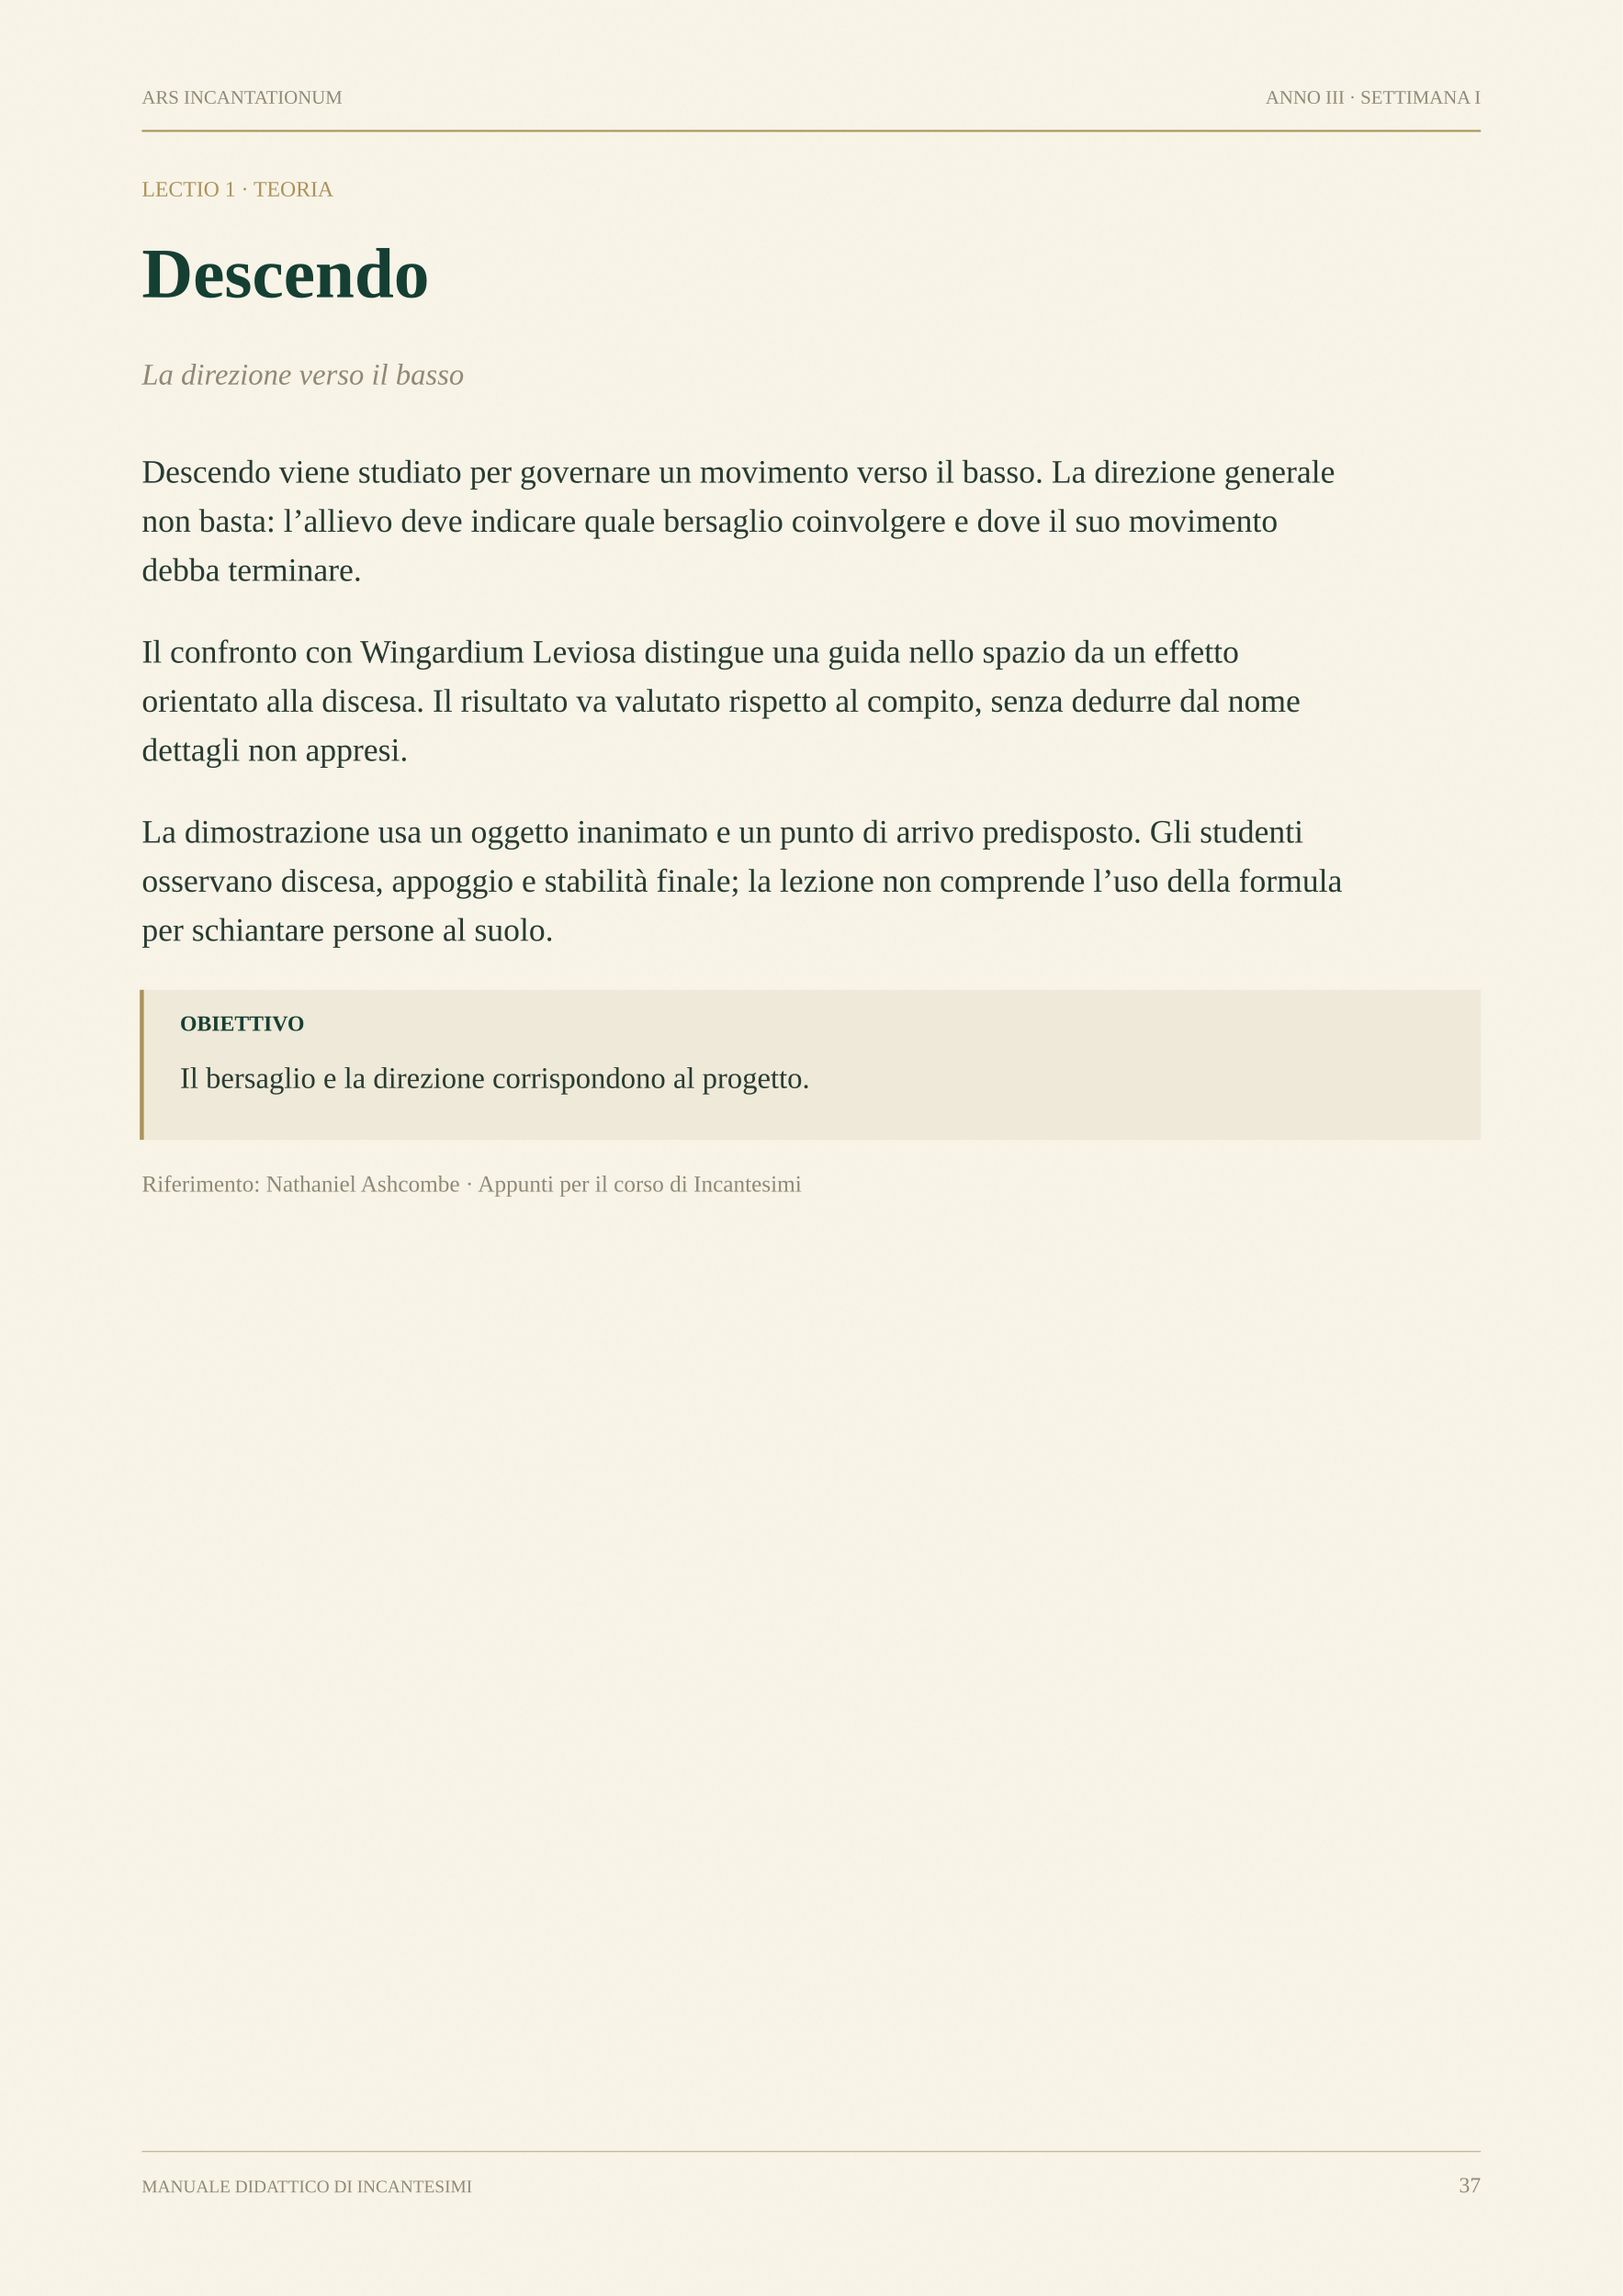
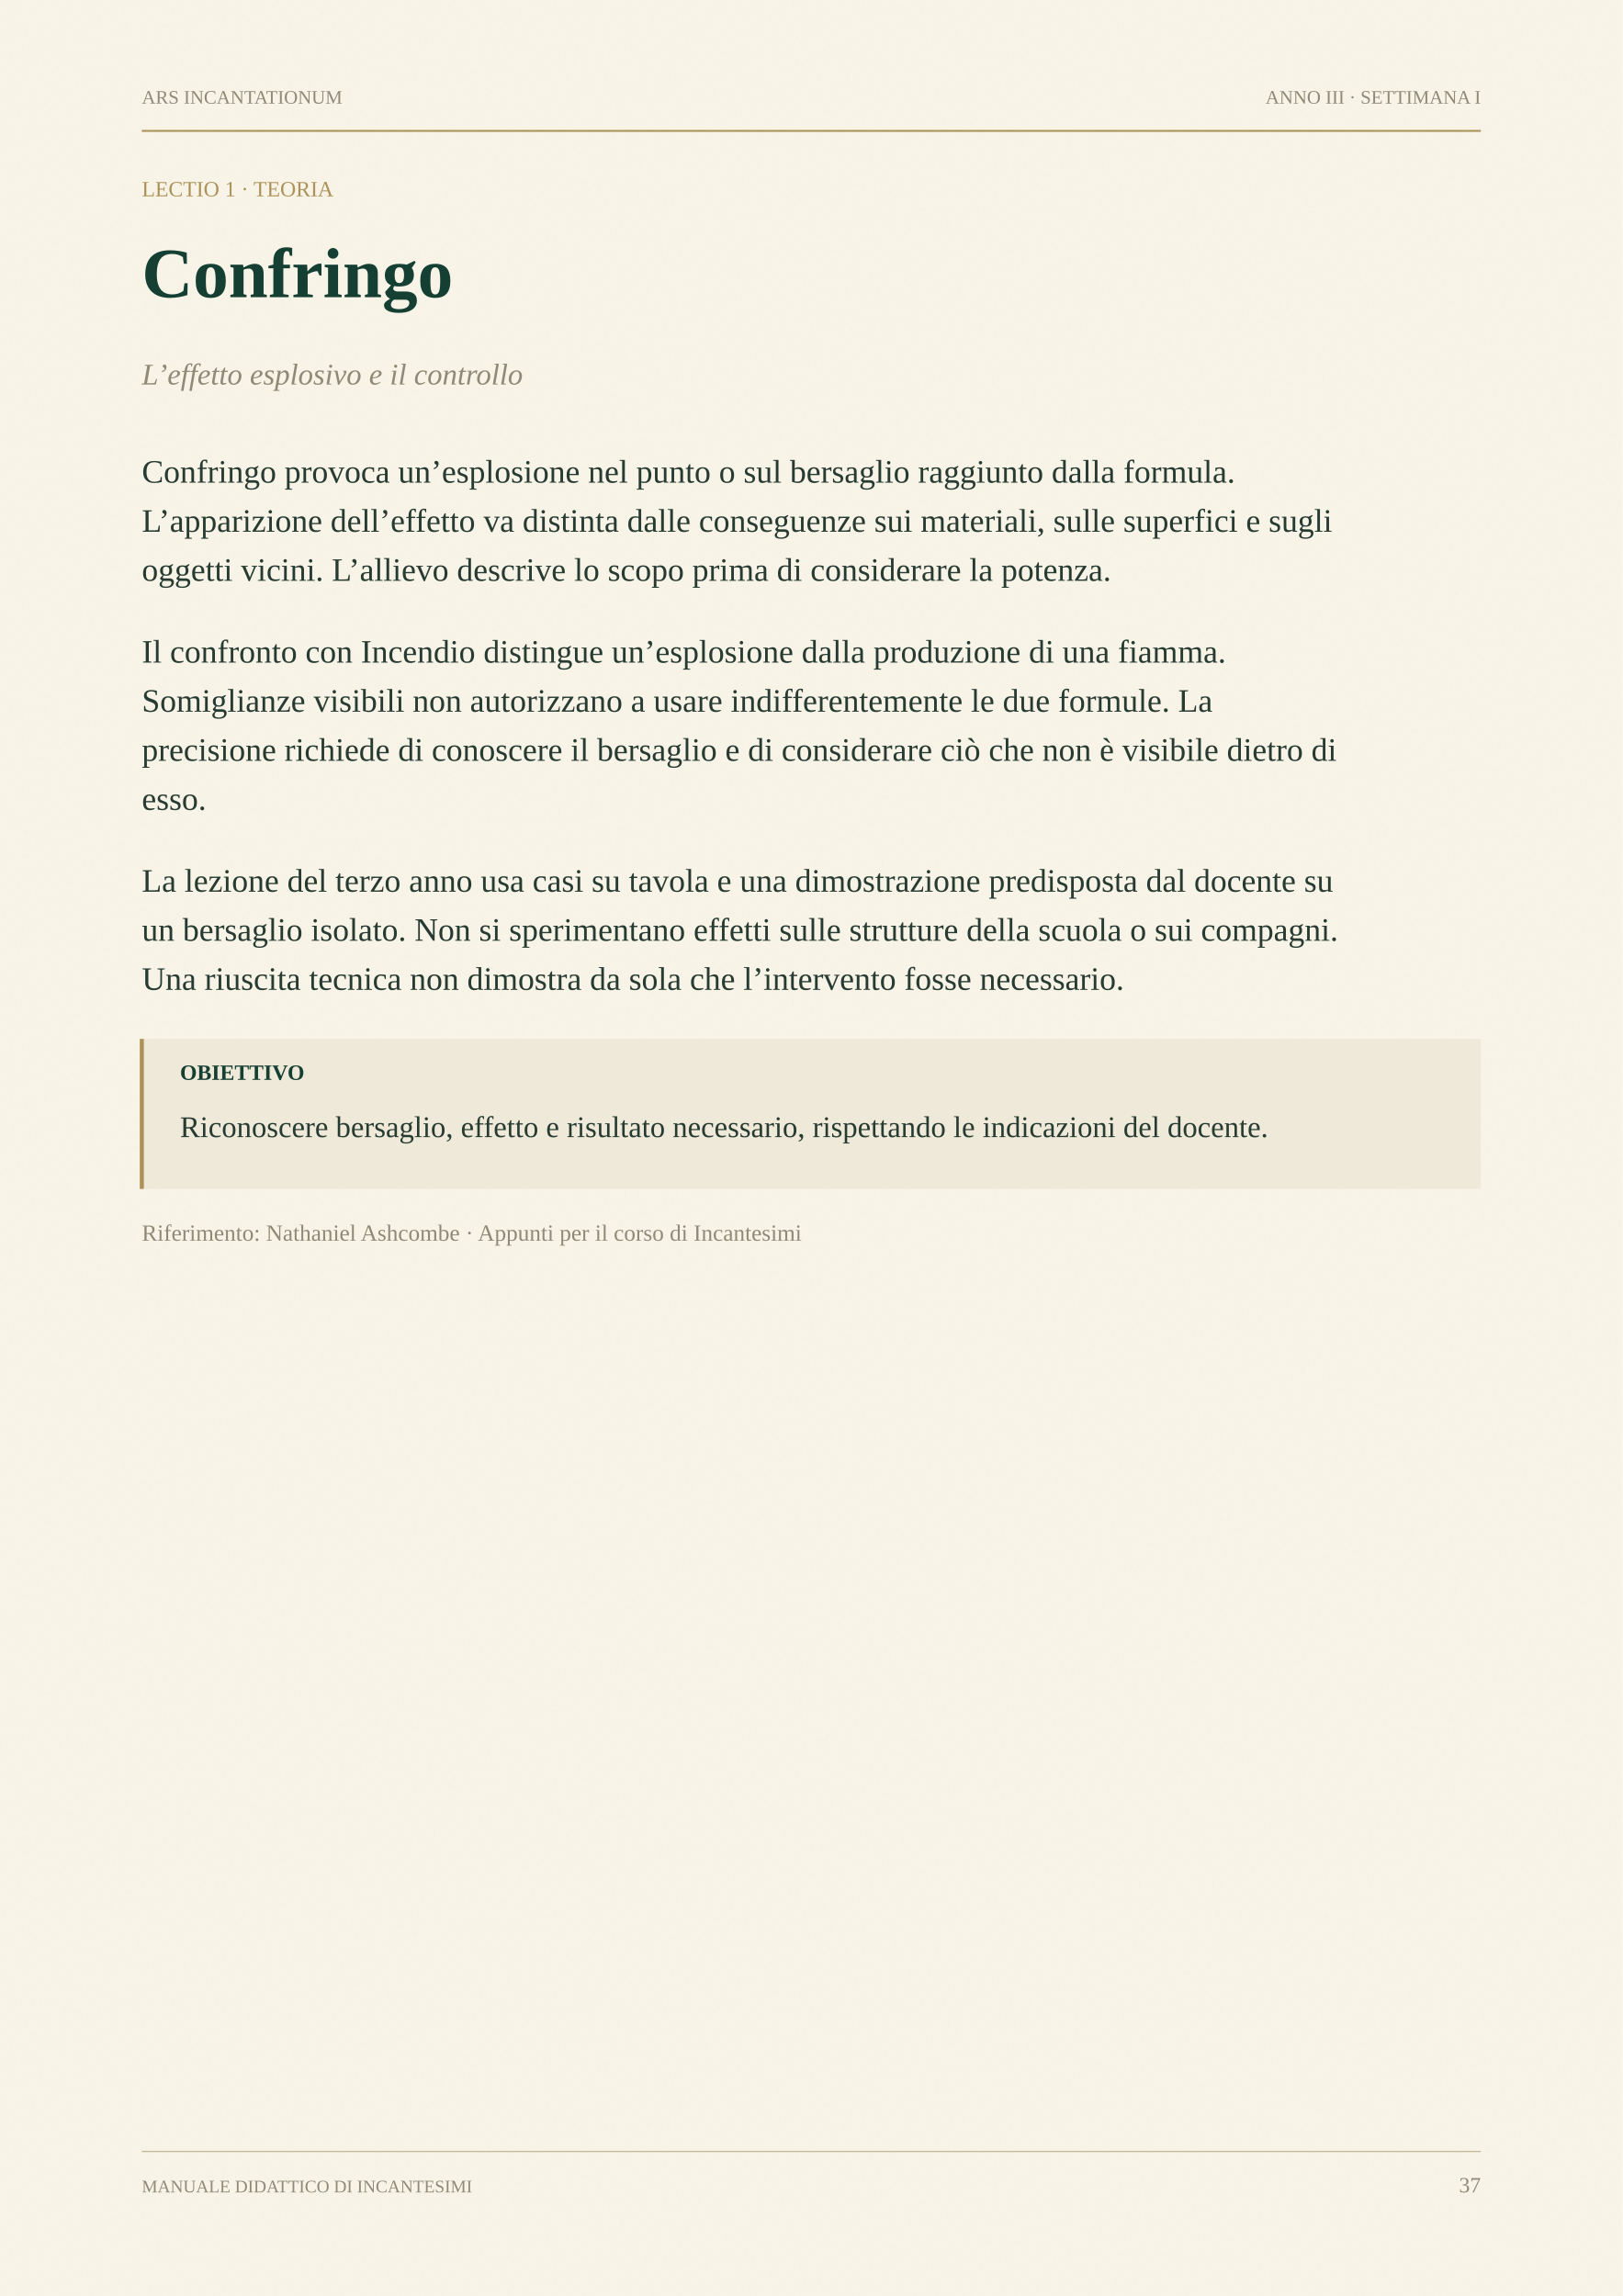
<svg xmlns="http://www.w3.org/2000/svg" width="595" height="842" viewBox="0 0 595 842">
  <defs>
    <filter id="grain">
      <feTurbulence type="fractalNoise" baseFrequency=".7" numOctaves="3" stitchTiles="stitch" />
      <feColorMatrix type="saturate" values="0" />
    </filter>
    <pattern id="paper" width="595" height="842" patternUnits="userSpaceOnUse">
      <rect width="595" height="842" filter="url(#grain)" opacity=".17" />
    </pattern>
    <linearGradient id="leather">
      <stop stop-color="#06271b" />
      <stop offset=".12" stop-color="#17583a" />
      <stop offset=".6" stop-color="#0c402a" />
      <stop offset="1" stop-color="#042015" />
    </linearGradient>
  </defs>
  <rect width="595" height="842" fill="#f8f4e8" />
  <rect width="595" height="842" fill="url(#paper)" opacity=".17" />
  <text x="52" y="38" font-family="Georgia, Times New Roman, serif" font-size="7" fill="#8e8a76">ARS INCANTATIONUM</text>
  <text x="543" y="38" font-family="Georgia, Times New Roman, serif" font-size="7" fill="#8e8a76" text-anchor="end">ANNO III · SETTIMANA I</text>
  <text x="52" y="72" font-family="Georgia, Times New Roman, serif" font-size="8" fill="#ac9258">LECTIO 1 · TEORIA</text>
  <path d="M52 48H543" stroke="#ac9258" stroke-width=".7" />
-   <text x="52" y="109" font-family="Georgia, Times New Roman, serif" font-size="26" fill="#153f33" font-weight="bold">Descendo</text>
-   <text x="52" y="141" font-family="Georgia, Times New Roman, serif" font-size="11" fill="#8e8a76" font-style="italic">La direzione verso il basso</text>
-   <text x="52" y="177" font-family="Georgia, Times New Roman, serif" font-size="12" fill="#283b32">Descendo viene studiato per governare un movimento verso il basso. La direzione generale</text>
-   <text x="52" y="195" font-family="Georgia, Times New Roman, serif" font-size="12" fill="#283b32">non basta: l’allievo deve indicare quale bersaglio coinvolgere e dove il suo movimento</text>
-   <text x="52" y="213" font-family="Georgia, Times New Roman, serif" font-size="12" fill="#283b32">debba terminare.</text>
-   <text x="52" y="243" font-family="Georgia, Times New Roman, serif" font-size="12" fill="#283b32">Il confronto con Wingardium Leviosa distingue una guida nello spazio da un effetto</text>
-   <text x="52" y="261" font-family="Georgia, Times New Roman, serif" font-size="12" fill="#283b32">orientato alla discesa. Il risultato va valutato rispetto al compito, senza dedurre dal nome</text>
-   <text x="52" y="279" font-family="Georgia, Times New Roman, serif" font-size="12" fill="#283b32">dettagli non appresi.</text>
-   <text x="52" y="309" font-family="Georgia, Times New Roman, serif" font-size="12" fill="#283b32">La dimostrazione usa un oggetto inanimato e un punto di arrivo predisposto. Gli studenti</text>
-   <text x="52" y="327" font-family="Georgia, Times New Roman, serif" font-size="12" fill="#283b32">osservano discesa, appoggio e stabilità finale; la lezione non comprende l’uso della formula</text>
-   <text x="52" y="345" font-family="Georgia, Times New Roman, serif" font-size="12" fill="#283b32">per schiantare persone al suolo.</text>
-   <rect x="52" y="363" width="491" height="55" fill="#eee9d8" />
-   <path d="M52 363v55" stroke="#ac9258" stroke-width="1.5" />
-   <text x="66" y="378" font-family="Georgia, Times New Roman, serif" font-size="8" fill="#153f33" font-weight="bold">OBIETTIVO</text>
-   <text x="66" y="399" font-family="Georgia, Times New Roman, serif" font-size="11" fill="#283b32">Il bersaglio e la direzione corrispondono al progetto.</text>
-   <text x="52" y="437" font-family="Georgia, Times New Roman, serif" font-size="8.5" fill="#8e8a76">Riferimento: Nathaniel Ashcombe · Appunti per il corso di Incantesimi</text>
+   <text x="52" y="109" font-family="Georgia, Times New Roman, serif" font-size="26" fill="#153f33" font-weight="bold">Confringo</text>
+   <text x="52" y="141" font-family="Georgia, Times New Roman, serif" font-size="11" fill="#8e8a76" font-style="italic">L’effetto esplosivo e il controllo</text>
+   <text x="52" y="177" font-family="Georgia, Times New Roman, serif" font-size="12" fill="#283b32">Confringo provoca un’esplosione nel punto o sul bersaglio raggiunto dalla formula.</text>
+   <text x="52" y="195" font-family="Georgia, Times New Roman, serif" font-size="12" fill="#283b32">L’apparizione dell’effetto va distinta dalle conseguenze sui materiali, sulle superfici e sugli</text>
+   <text x="52" y="213" font-family="Georgia, Times New Roman, serif" font-size="12" fill="#283b32">oggetti vicini. L’allievo descrive lo scopo prima di considerare la potenza.</text>
+   <text x="52" y="243" font-family="Georgia, Times New Roman, serif" font-size="12" fill="#283b32">Il confronto con Incendio distingue un’esplosione dalla produzione di una fiamma.</text>
+   <text x="52" y="261" font-family="Georgia, Times New Roman, serif" font-size="12" fill="#283b32">Somiglianze visibili non autorizzano a usare indifferentemente le due formule. La</text>
+   <text x="52" y="279" font-family="Georgia, Times New Roman, serif" font-size="12" fill="#283b32">precisione richiede di conoscere il bersaglio e di considerare ciò che non è visibile dietro di</text>
+   <text x="52" y="297" font-family="Georgia, Times New Roman, serif" font-size="12" fill="#283b32">esso.</text>
+   <text x="52" y="327" font-family="Georgia, Times New Roman, serif" font-size="12" fill="#283b32">La lezione del terzo anno usa casi su tavola e una dimostrazione predisposta dal docente su</text>
+   <text x="52" y="345" font-family="Georgia, Times New Roman, serif" font-size="12" fill="#283b32">un bersaglio isolato. Non si sperimentano effetti sulle strutture della scuola o sui compagni.</text>
+   <text x="52" y="363" font-family="Georgia, Times New Roman, serif" font-size="12" fill="#283b32">Una riuscita tecnica non dimostra da sola che l’intervento fosse necessario.</text>
+   <rect x="52" y="381" width="491" height="55" fill="#eee9d8" />
+   <path d="M52 381v55" stroke="#ac9258" stroke-width="1.5" />
+   <text x="66" y="396" font-family="Georgia, Times New Roman, serif" font-size="8" fill="#153f33" font-weight="bold">OBIETTIVO</text>
+   <text x="66" y="417" font-family="Georgia, Times New Roman, serif" font-size="11" fill="#283b32">Riconoscere bersaglio, effetto e risultato necessario, rispettando le indicazioni del docente.</text>
+   <text x="52" y="455" font-family="Georgia, Times New Roman, serif" font-size="8.5" fill="#8e8a76">Riferimento: Nathaniel Ashcombe · Appunti per il corso di Incantesimi</text>
  <path d="M52 789H543" stroke="#c3b89b" stroke-width=".45" />
  <text x="52" y="804" font-family="Georgia, Times New Roman, serif" font-size="6.5" fill="#8e8a76">MANUALE DIDATTICO DI INCANTESIMI</text>
  <text x="543" y="804" font-family="Georgia, Times New Roman, serif" font-size="8" fill="#8e8a76" text-anchor="end">37</text>
</svg>
